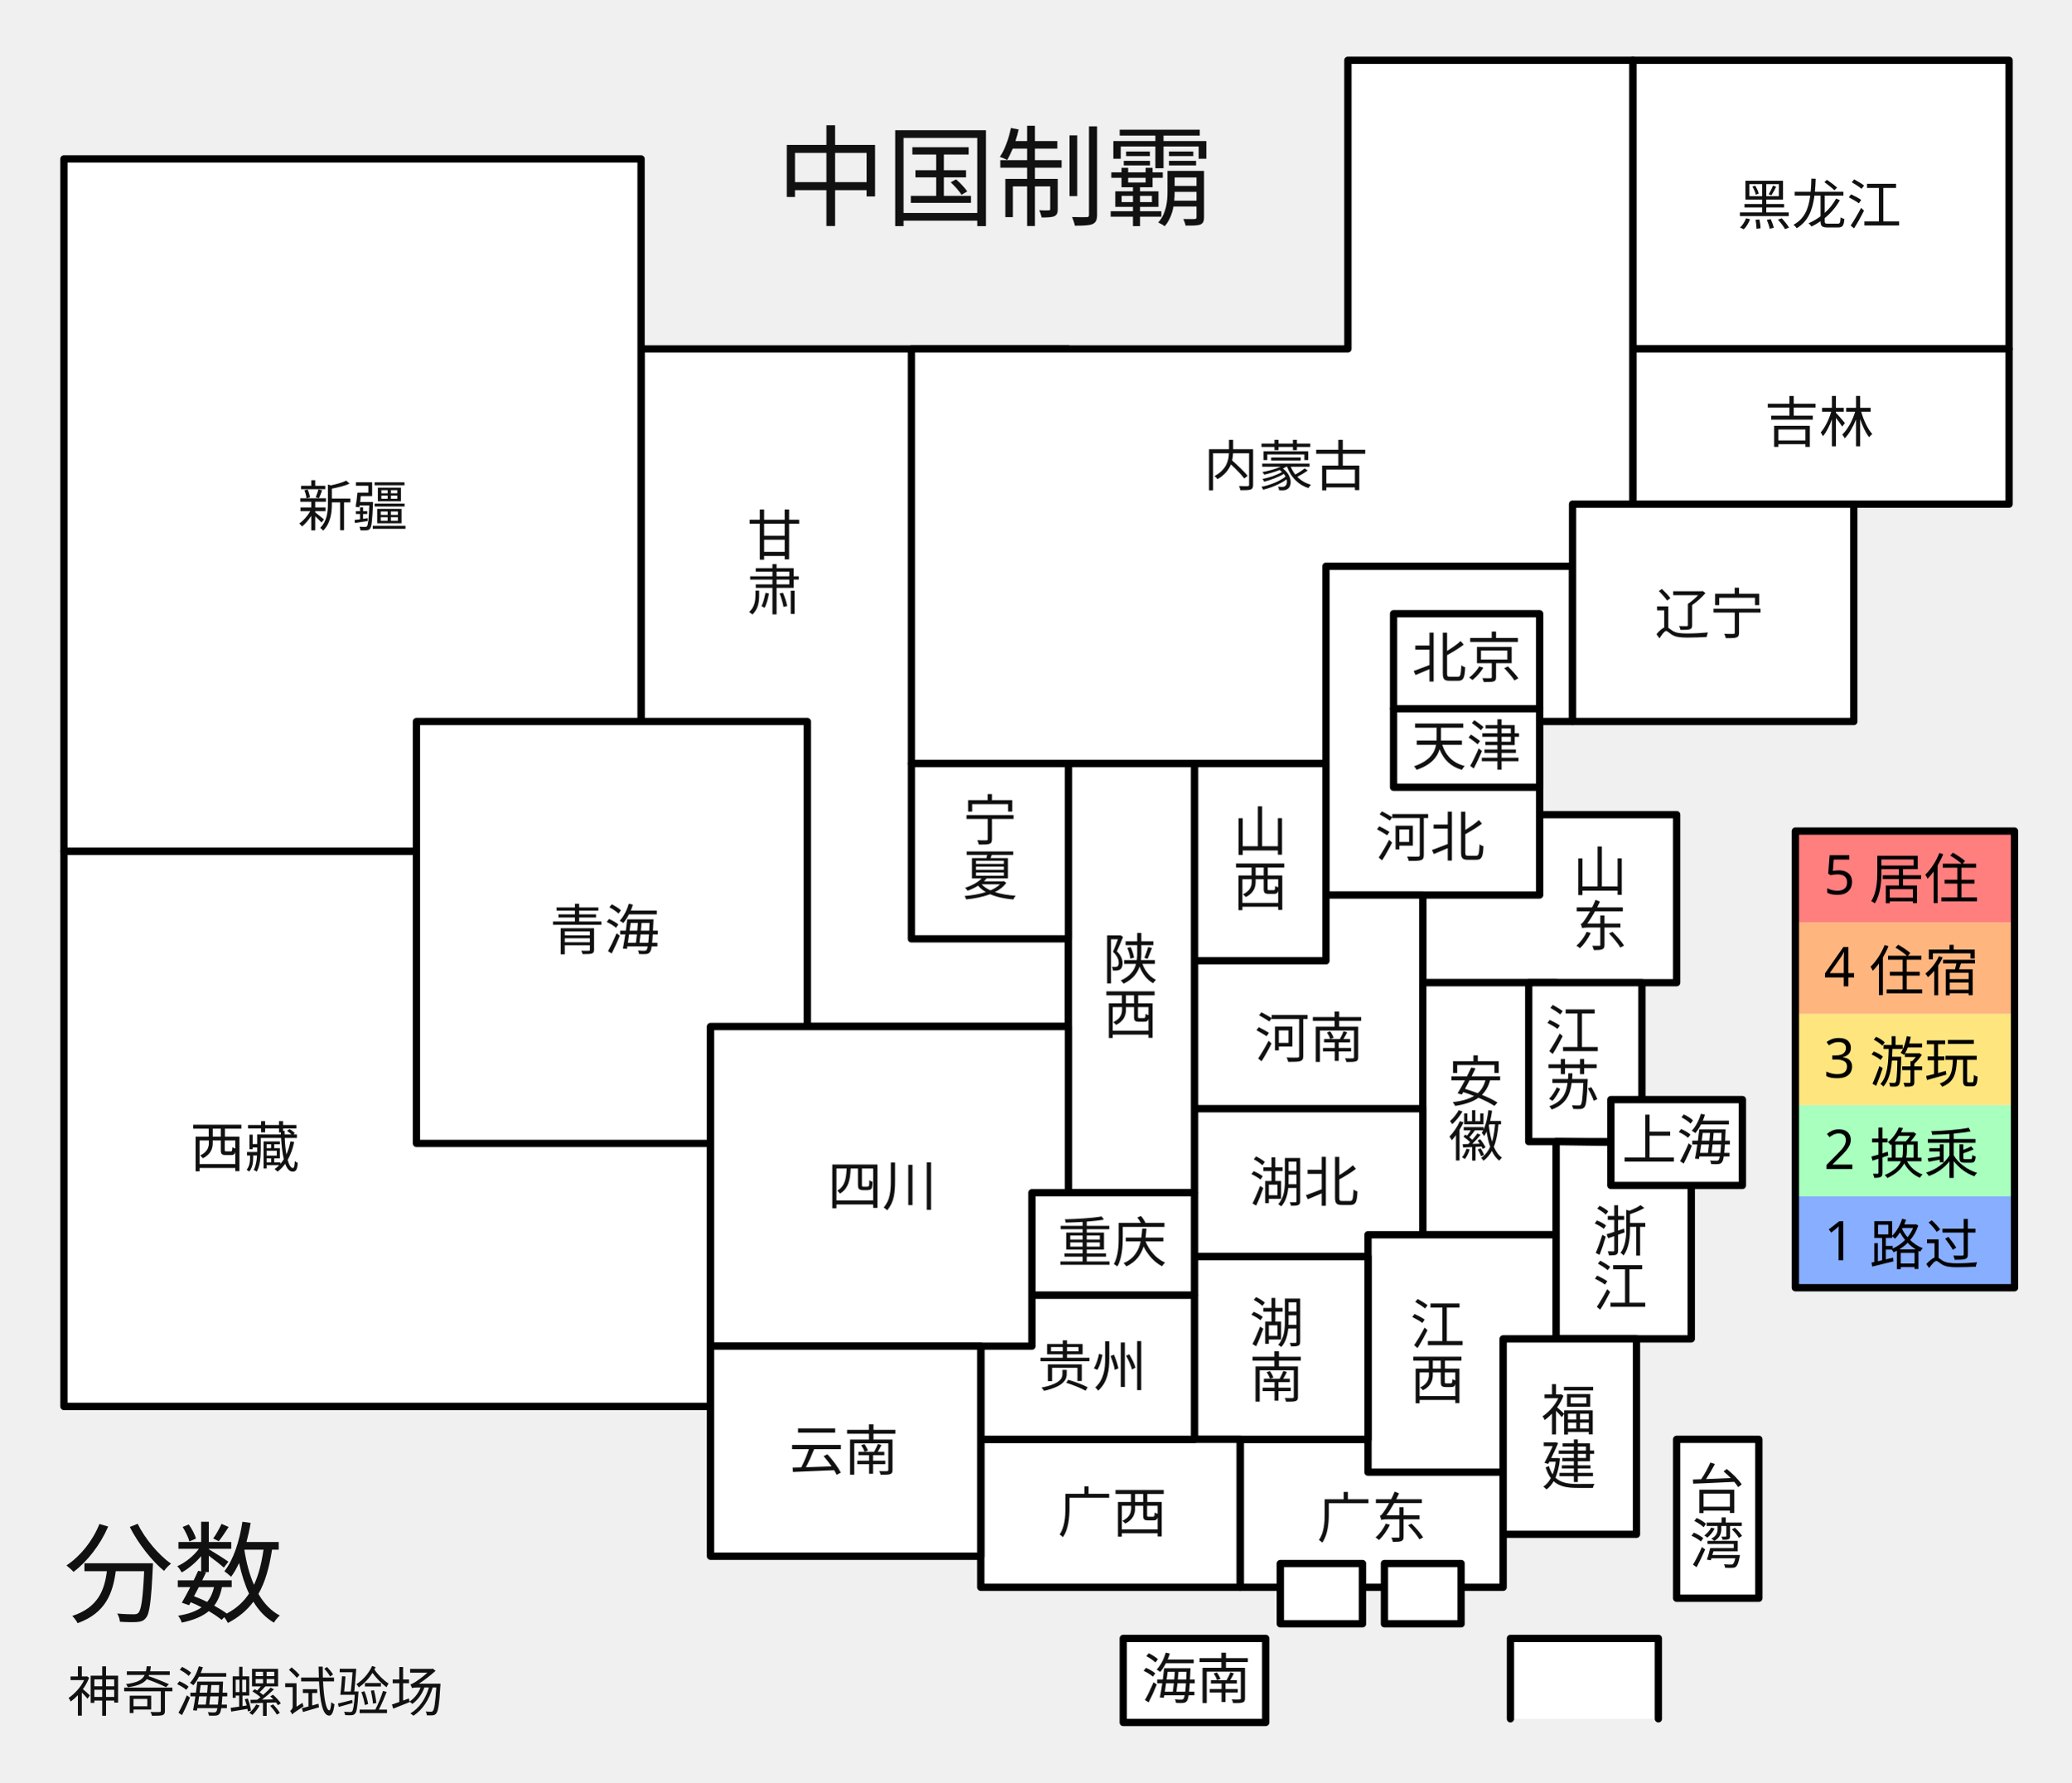
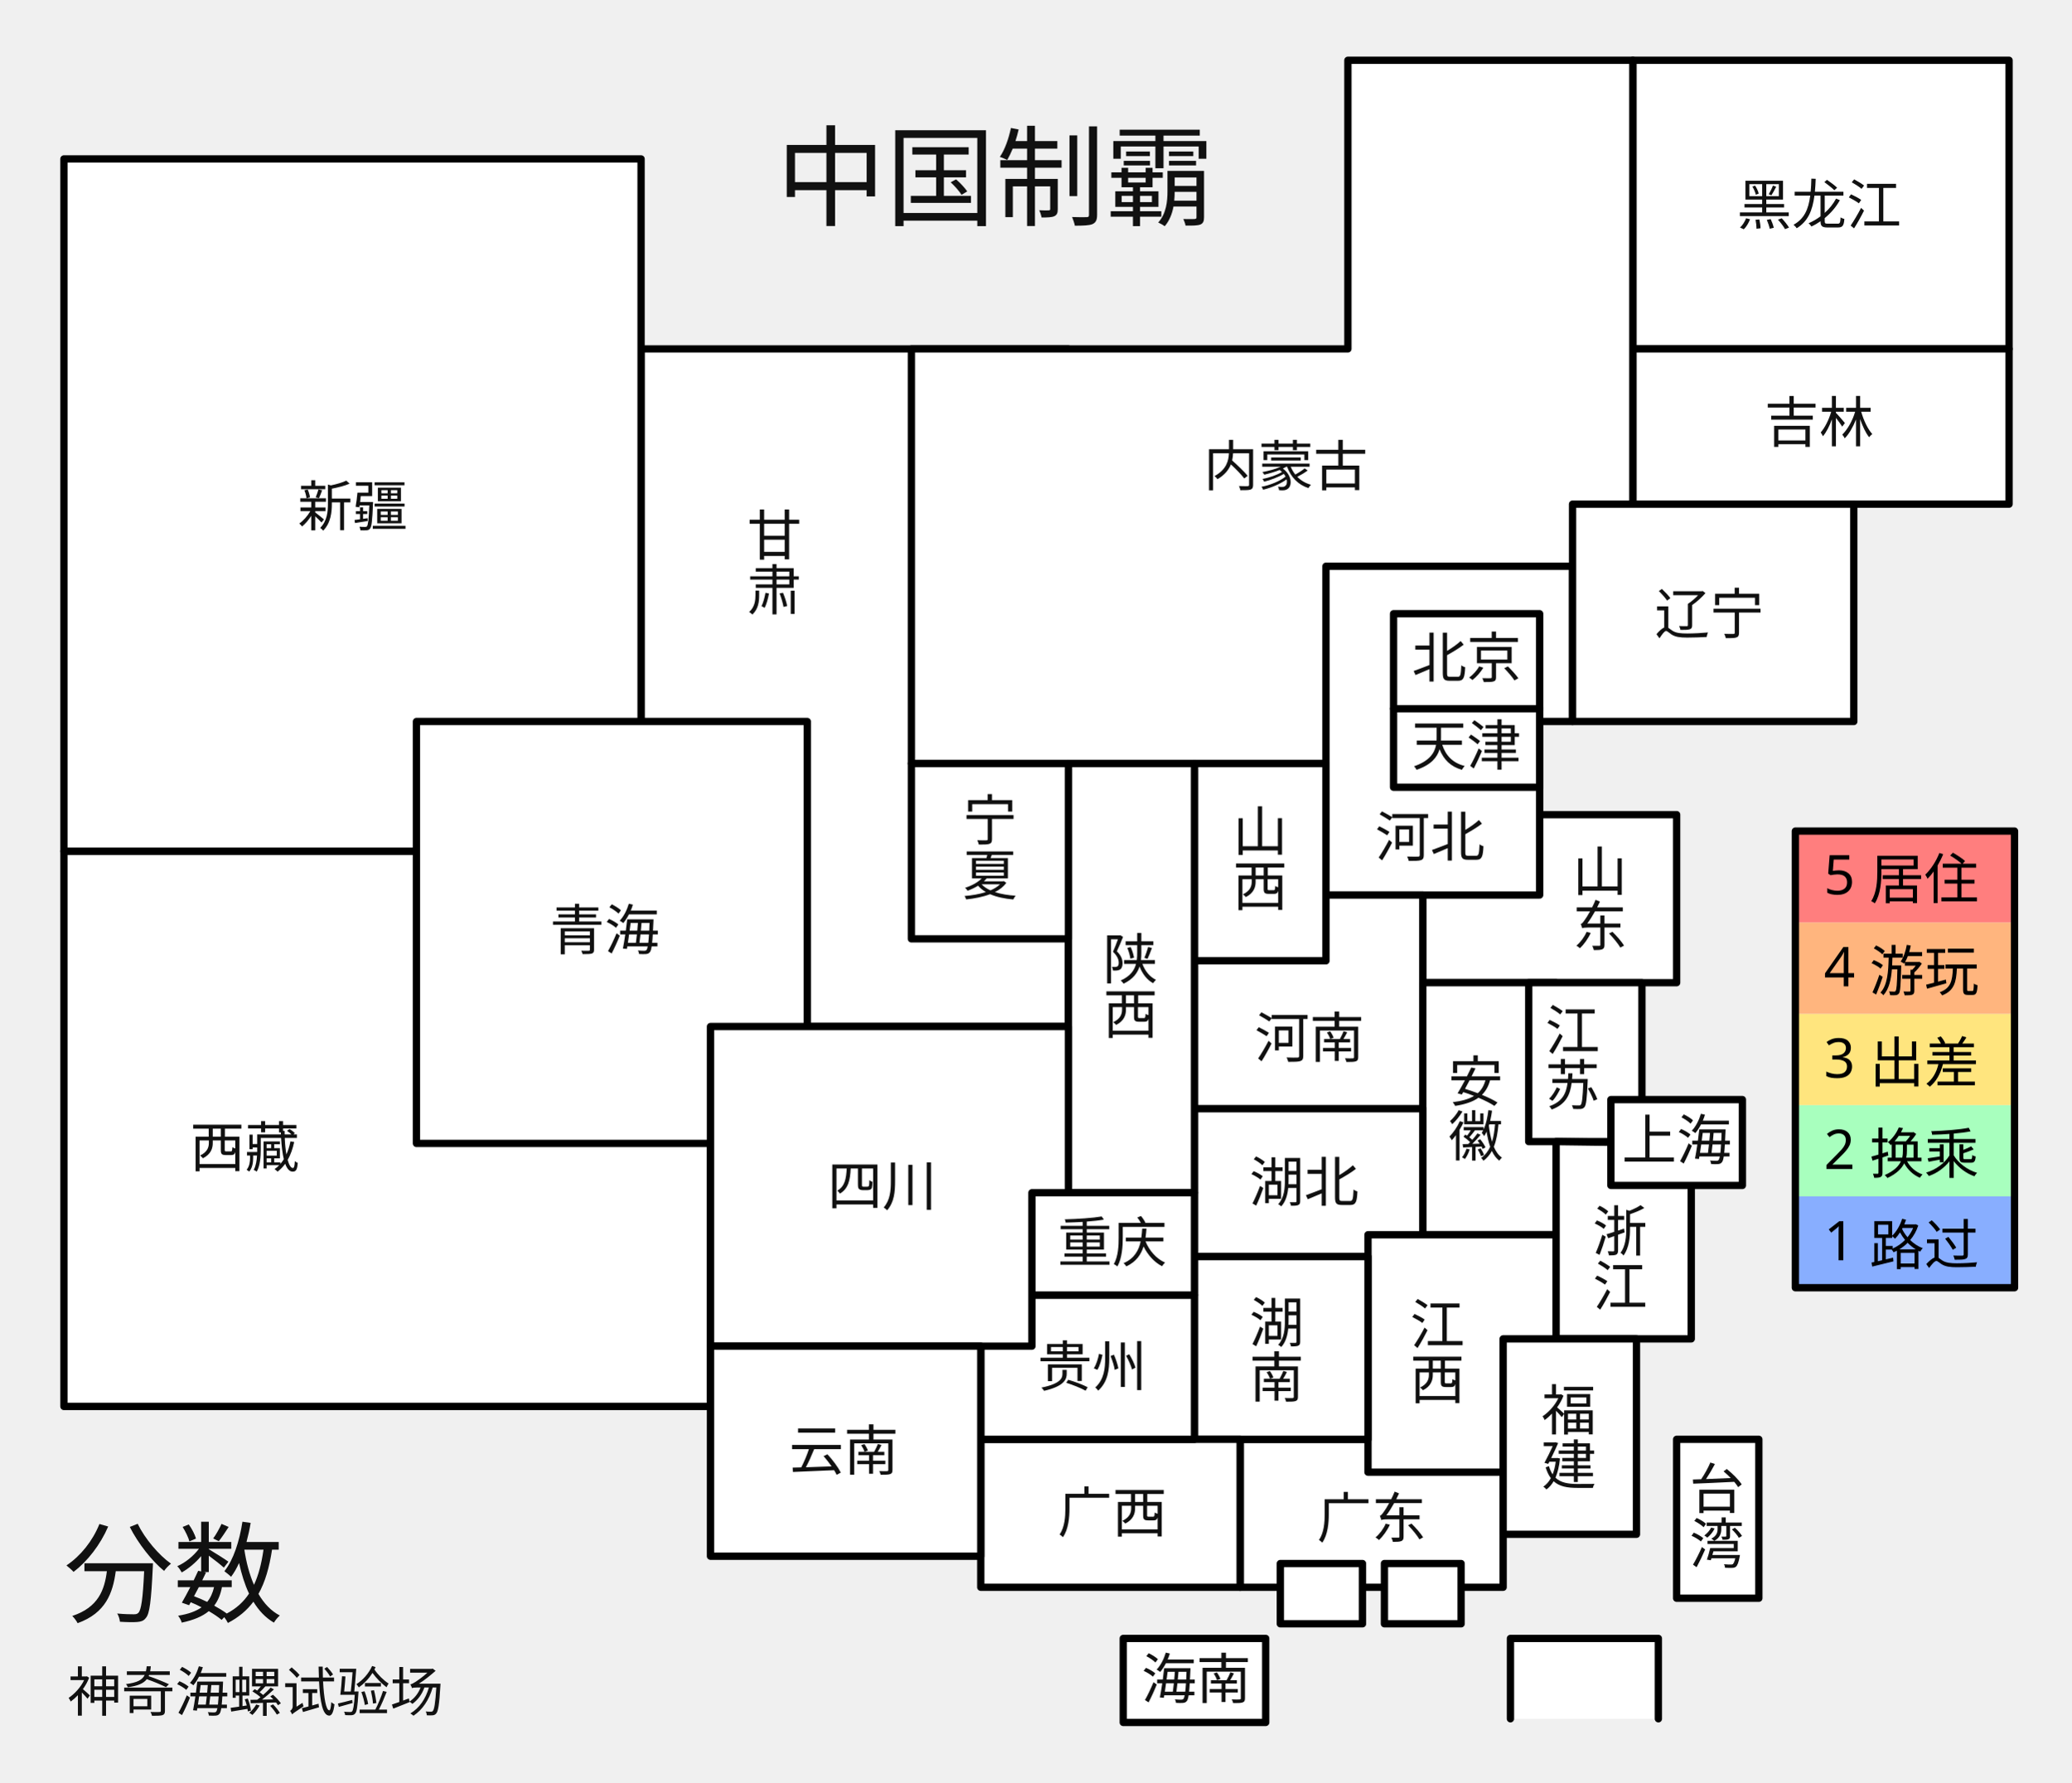
<svg xmlns="http://www.w3.org/2000/svg" version="1.1" id="图层_1" x="0px" y="0px" width="1134px" height="976px" viewBox="0 0 1134 976" style="enable-background:new 0 0 1134 976;" xml:space="preserve">
  <g id="地区">
    <path id="黑龙江" style="fill-rule:evenodd;clip-rule:evenodd;fill:#FFFFFF;stroke:#000000;stroke-width:4;stroke-linecap:round;stroke-linejoin:round;" d="   M1100,33v158H894V33H1100z" />
    <path id="甘肃" style="fill-rule:evenodd;clip-rule:evenodd;fill:#FFFFFF;stroke:#000000;stroke-width:4;stroke-linecap:round;stroke-linejoin:round;" d="   M585,191v371H351V191H585z" />
    <path id="吉林" style="fill-rule:evenodd;clip-rule:evenodd;fill:#FFFFFF;stroke:#000000;stroke-width:4;stroke-linecap:round;stroke-linejoin:round;" d="   M894,191v85h206v-85H894z" />
    <path id="内蒙古" style="fill-rule:evenodd;clip-rule:evenodd;fill:#FFFFFF;stroke:#000000;stroke-width:4;stroke-linecap:round;stroke-linejoin:round;" d="   M894,33H738v158H499v227h227l168-108V33z" />
    <path id="山东" style="fill-rule:evenodd;clip-rule:evenodd;fill:#FFFFFF;stroke:#000000;stroke-width:4;stroke-linecap:round;stroke-linejoin:round;" d="   M779,446v92h139v-92H779z" />
    <path id="河北" style="fill-rule:evenodd;clip-rule:evenodd;fill:#FFFFFF;stroke:#000000;stroke-width:4;stroke-linecap:round;stroke-linejoin:round;" d="   M861,310H726v180h117v-95h18V310z" />
    <rect id="北京" x="763" y="336" style="fill-rule:evenodd;clip-rule:evenodd;fill:#FFFFFF;stroke:#000000;stroke-width:4;stroke-linecap:round;stroke-linejoin:round;" width="80" height="52" />
    <path id="天津" style="fill-rule:evenodd;clip-rule:evenodd;fill:#FFFFFF;stroke:#000000;stroke-width:4;stroke-linecap:round;stroke-linejoin:round;" d="   M763,388h80v43h-80V388z" />
    <path id="西藏" style="fill-rule:evenodd;clip-rule:evenodd;fill:#FFFFFF;stroke:#000000;stroke-width:4;stroke-linecap:round;stroke-linejoin:round;" d="   M389,770H35V466h354V770z" />
    <path id="新疆" style="fill-rule:evenodd;clip-rule:evenodd;fill:#FFFFFF;stroke:#000000;stroke-width:4;stroke-linecap:round;stroke-linejoin:round;" d="   M35,466V87h316v379H35z" />
    <path id="河南" style="fill-rule:evenodd;clip-rule:evenodd;fill:#FFFFFF;stroke:#000000;stroke-width:4;stroke-linecap:round;stroke-linejoin:round;" d="   M779,490H654v117h125V490z" />
    <path id="安徽" style="fill-rule:evenodd;clip-rule:evenodd;fill:#FFFFFF;stroke:#000000;stroke-width:4;stroke-linecap:round;stroke-linejoin:round;" d="   M852,538h-73v138h73V538z" />
    <path id="山西" style="fill-rule:evenodd;clip-rule:evenodd;fill:#FFFFFF;stroke:#000000;stroke-width:4;stroke-linecap:round;stroke-linejoin:round;" d="   M654,418v108h72V418H654z" />
    <path id="湖北" style="fill-rule:evenodd;clip-rule:evenodd;fill:#FFFFFF;stroke:#000000;stroke-width:4;stroke-linecap:round;stroke-linejoin:round;" d="   M779,688v-81H654v81H779z" />
    <path id="青海" style="fill-rule:evenodd;clip-rule:evenodd;fill:#FFFFFF;stroke:#000000;stroke-width:4;stroke-linecap:round;stroke-linejoin:round;" d="   M442,626V395H228v231H442z" />
    <path id="辽宁" style="fill-rule:evenodd;clip-rule:evenodd;fill:#FFFFFF;stroke:#000000;stroke-width:4;stroke-linecap:round;stroke-linejoin:round;" d="   M861,276v119h154V276H861z" />
    <path id="广东" style="fill-rule:evenodd;clip-rule:evenodd;fill:#FFFFFF;stroke:#000000;stroke-width:4;stroke-linecap:round;stroke-linejoin:round;" d="   M823,788H679v81h144V788z" />
    <path id="江苏" style="fill-rule:evenodd;clip-rule:evenodd;fill:#FFFFFF;stroke:#000000;stroke-width:4;stroke-linecap:round;stroke-linejoin:round;" d="   M899,538v87h-62v-87H899z" />
    <path id="江西" style="fill-rule:evenodd;clip-rule:evenodd;fill:#FFFFFF;stroke:#000000;stroke-width:4;stroke-linecap:round;stroke-linejoin:round;" d="   M852,806V676H749v130H852z" />
    <path id="浙江" style="fill-rule:evenodd;clip-rule:evenodd;fill:#FFFFFF;stroke:#000000;stroke-width:4;stroke-linecap:round;stroke-linejoin:round;" d="   M852,625l74,1v107h-74V625z" />
    <path id="福建" style="fill-rule:evenodd;clip-rule:evenodd;fill:#FFFFFF;stroke:#000000;stroke-width:4;stroke-linecap:round;stroke-linejoin:round;" d="   M823,733v107h73V733H823z" />
    <rect id="上海" x="882" y="602" style="fill-rule:evenodd;clip-rule:evenodd;fill:#FFFFFF;stroke:#000000;stroke-width:4;stroke-linecap:round;stroke-linejoin:round;" width="72" height="47" />
    <path id="陕西" style="fill-rule:evenodd;clip-rule:evenodd;fill:#FFFFFF;stroke:#000000;stroke-width:4;stroke-linecap:round;stroke-linejoin:round;" d="   M585,653h69V418h-69V653z" />
    <path id="湖南" style="fill-rule:evenodd;clip-rule:evenodd;fill:#FFFFFF;stroke:#000000;stroke-width:4;stroke-linecap:round;stroke-linejoin:round;" d="   M654,688h95v100h-95V688z" />
    <path id="广西" style="fill-rule:evenodd;clip-rule:evenodd;fill:#FFFFFF;stroke:#000000;stroke-width:4;stroke-linecap:round;stroke-linejoin:round;" d="   M679,788H537v81h142V788z" />
    <rect id="香港" x="758" y="856" style="fill-rule:evenodd;clip-rule:evenodd;fill:#FFFFFF;stroke:#000000;stroke-width:4;stroke-linecap:round;stroke-linejoin:round;" width="42" height="33" />
    <rect id="澳门" x="701" y="856" style="fill-rule:evenodd;clip-rule:evenodd;fill:#FFFFFF;stroke:#000000;stroke-width:4;stroke-linecap:round;stroke-linejoin:round;" width="45" height="33" />
    <path id="贵州" style="fill-rule:evenodd;clip-rule:evenodd;fill:#FFFFFF;stroke:#000000;stroke-width:4;stroke-linecap:round;stroke-linejoin:round;" d="   M654,709H537v79h117V709z" />
    <rect id="重庆" x="565" y="653" style="fill-rule:evenodd;clip-rule:evenodd;fill:#FFFFFF;stroke:#000000;stroke-width:4;stroke-linecap:round;stroke-linejoin:round;" width="89" height="56" />
    <path id="四川" style="fill-rule:evenodd;clip-rule:evenodd;fill:#FFFFFF;stroke:#000000;stroke-width:4;stroke-linecap:round;stroke-linejoin:round;" d="   M565,737v-84h20v-91H389v175H565z" />
    <path id="云南" style="fill-rule:evenodd;clip-rule:evenodd;fill:#FFFFFF;stroke:#000000;stroke-width:4;stroke-linecap:round;stroke-linejoin:round;" d="   M537,737H389v115h148V737z" />
    <path id="宁夏" style="fill-rule:evenodd;clip-rule:evenodd;fill:#FFFFFF;stroke:#000000;stroke-width:4;stroke-linecap:round;stroke-linejoin:round;" d="   M585,418h-86v96h86V418z" />
    <rect id="台湾" x="918" y="788" style="fill-rule:evenodd;clip-rule:evenodd;fill:#FFFFFF;stroke:#000000;stroke-width:4;stroke-linecap:round;stroke-linejoin:round;" width="45" height="87" />
    <rect id="海南" x="615" y="897" style="fill-rule:evenodd;clip-rule:evenodd;fill:#FFFFFF;stroke:#000000;stroke-width:4;stroke-linecap:round;stroke-linejoin:round;" width="78" height="46" />
    <polyline id="曾母暗沙" style="fill-rule:evenodd;clip-rule:evenodd;fill:#FFFFFF;stroke:#000000;stroke-width:4;stroke-linecap:round;stroke-linejoin:round;" points="   827,941 827,897 908,897 908,941" />
  </g>
  <g id="地名">
    <text transform="matrix(1 0 0 1 659 266)" style="fill:#111111; font-family:'Tensentype-JiaLiDaYuanJF'; font-size:30px;">内蒙古</text>
    <text transform="matrix(1 0 0 1 951 123)" style="fill:#111111; font-family:'Tensentype-JiaLiDaYuanJF'; font-size:30px;">黑龙江</text>
    <text transform="matrix(1 0 0 1 966 242)" style="fill:#111111; font-family:'Tensentype-JiaLiDaYuanJF'; font-size:30px;">吉林</text>
    <text transform="matrix(1 0 0 1 906 347)" style="fill:#111111; font-family:'Tensentype-JiaLiDaYuanJF'; font-size:30px;">辽宁</text>
    <text transform="matrix(1 0 0 1 773 371)" style="fill:#111111; font-family:'Tensentype-JiaLiDaYuanJF'; font-size:30px;">北京</text>
    <text transform="matrix(1 0 0 1 773 419)" style="fill:#111111; font-family:'Tensentype-JiaLiDaYuanJF'; font-size:30px;">天津</text>
    <text transform="matrix(1 0 0 1 753 469)" style="fill:#111111; font-family:'Tensentype-JiaLiDaYuanJF'; font-size:30px;">河北</text>
    <text transform="matrix(1 0 0 1 861 488)" style="fill:#111111; font-family:'Tensentype-JiaLiDaYuanJF'; font-size:30px;">山</text>
    <text transform="matrix(1 0 0 1 861 518)" style="fill:#111111; font-family:'Tensentype-JiaLiDaYuanJF'; font-size:30px;">东</text>
    <text transform="matrix(1 0 0 1 687 579)" style="fill:#111111; font-family:'Tensentype-JiaLiDaYuanJF'; font-size:30px;">河南</text>
    <text transform="matrix(1 0 0 1 684 658)" style="fill:#111111; font-family:'Tensentype-JiaLiDaYuanJF'; font-size:30px;">湖北</text>
    <text transform="matrix(1 0 0 1 684 735)" style="fill:#111111; font-family:'Tensentype-JiaLiDaYuanJF'; font-size:30px;">湖</text>
    <text transform="matrix(1 0 0 1 684 765)" style="fill:#111111; font-family:'Tensentype-JiaLiDaYuanJF'; font-size:30px;">南</text>
    <text transform="matrix(1 0 0 1 846 575)" style="fill:#111111; font-family:'Tensentype-JiaLiDaYuanJF'; font-size:30px;">江</text>
    <text transform="matrix(1 0 0 1 846 605)" style="fill:#111111; font-family:'Tensentype-JiaLiDaYuanJF'; font-size:30px;">苏</text>
    <text transform="matrix(1 0 0 1 888 635)" style="fill:#111111; font-family:'Tensentype-JiaLiDaYuanJF'; font-size:30px;">上海</text>
    <text transform="matrix(1 0 0 1 872 685)" style="fill:#111111; font-family:'Tensentype-JiaLiDaYuanJF'; font-size:30px;">浙</text>
    <text transform="matrix(1 0 0 1 872 715)" style="fill:#111111; font-family:'Tensentype-JiaLiDaYuanJF'; font-size:30px;">江</text>
    <text transform="matrix(1 0 0 1 844 783)" style="fill:#111111; font-family:'Tensentype-JiaLiDaYuanJF'; font-size:30px;">福</text>
    <text transform="matrix(1 0 0 1 844 813)" style="fill:#111111; font-family:'Tensentype-JiaLiDaYuanJF'; font-size:30px;">建</text>
    <text transform="matrix(1 0 0 1 925 826)" style="fill:#111111; font-family:'Tensentype-JiaLiDaYuanJF'; font-size:30px;">台</text>
    <text transform="matrix(1 0 0 1 925 856)" style="fill:#111111; font-family:'Tensentype-JiaLiDaYuanJF'; font-size:30px;">湾</text>
    <text transform="matrix(1 0 0 1 625 930)" style="fill:#111111; font-family:'Tensentype-JiaLiDaYuanJF'; font-size:30px;">海南</text>
    <text transform="matrix(1 0 0 1 721 842)" style="fill:#111111; font-family:'Tensentype-JiaLiDaYuanJF'; font-size:30px;">广东</text>
    <text transform="matrix(1 0 0 1 772 736)" style="fill:#111111; font-family:'Tensentype-JiaLiDaYuanJF'; font-size:30px;">江</text>
    <text transform="matrix(1 0 0 1 772 766)" style="fill:#111111; font-family:'Tensentype-JiaLiDaYuanJF'; font-size:30px;">西</text>
    <text transform="matrix(1 0 0 1 793 603)" style="fill:#111111; font-family:'Tensentype-JiaLiDaYuanJF'; font-size:30px;">安</text>
    <text transform="matrix(1 0 0 1 793 633)" style="fill:#111111; font-family:'Tensentype-JiaLiDaYuanJF'; font-size:30px;">徽</text>
    <text transform="matrix(1 0 0 1 675 466)" style="fill:#111111; font-family:'Tensentype-JiaLiDaYuanJF'; font-size:30px;">山</text>
    <text transform="matrix(1 0 0 1 675 496)" style="fill:#111111; font-family:'Tensentype-JiaLiDaYuanJF'; font-size:30px;">西</text>
    <text transform="matrix(1 0 0 1 604 536)" style="fill:#111111; font-family:'Tensentype-JiaLiDaYuanJF'; font-size:30px;">陕</text>
    <text transform="matrix(1 0 0 1 604 566)" style="fill:#111111; font-family:'Tensentype-JiaLiDaYuanJF'; font-size:30px;">西</text>
    <text transform="matrix(1 0 0 1 527 460)" style="fill:#111111; font-family:'Tensentype-JiaLiDaYuanJF'; font-size:30px;">宁</text>
    <text transform="matrix(1 0 0 1 527 490)" style="fill:#111111; font-family:'Tensentype-JiaLiDaYuanJF'; font-size:30px;">夏</text>
    <text transform="matrix(1 0 0 1 409 304)" style="fill:#111111; font-family:'Tensentype-JiaLiDaYuanJF'; font-size:30px;">甘</text>
    <text transform="matrix(1 0 0 1 409 334)" style="fill:#111111; font-family:'Tensentype-JiaLiDaYuanJF'; font-size:30px;">肃</text>
    <text transform="matrix(1 0 0 1 301 520)" style="fill:#111111; font-family:'Tensentype-JiaLiDaYuanJF'; font-size:30px;">青海</text>
    <text transform="matrix(1 0 0 1 453 660)" style="fill:#111111; font-family:'Tensentype-JiaLiDaYuanJF'; font-size:30px;">四川</text>
    <text transform="matrix(1 0 0 1 432 805)" style="fill:#111111; font-family:'Tensentype-JiaLiDaYuanJF'; font-size:30px;">云南</text>
    <text transform="matrix(1 0 0 1 579 839)" style="fill:#111111; font-family:'Tensentype-JiaLiDaYuanJF'; font-size:30px;">广西</text>
    <text transform="matrix(1 0 0 1 568 759)" style="fill:#111111; font-family:'Tensentype-JiaLiDaYuanJF'; font-size:30px;">贵州</text>
    <text transform="matrix(1 0 0 1 579 691)" style="fill:#111111; font-family:'Tensentype-JiaLiDaYuanJF'; font-size:30px;">重庆</text>
    <text transform="matrix(1 0 0 1 104 639)" style="fill:#111111; font-family:'Tensentype-JiaLiDaYuanJF'; font-size:30px;">西藏</text>
    <text transform="matrix(1 0 0 1 163 288)" style="fill:#111111; font-family:'Tensentype-JiaLiDaYuanJF'; font-size:30px;">新疆</text>
  </g>
  <text transform="matrix(1 0 0 1 425 119)" style="fill:#111111; font-family:'Tensentype-JiaLiDaYuanJF'; font-size:60px;">中国制霸</text>
  <text id="神奇海螺" transform="matrix(1 0 0 1 37 937)" style="fill:#111111; font-family:'Tensentype-JiaLiDaYuanJF'; font-size:29.42px;">神奇海螺试验场</text>
  <text id="分数" transform="matrix(1 0 0 1 35 883.5577)" style="fill:#111111; font-family:'Tensentype-JiaLiDaYuanJF'; font-size:60px;">分数</text>
  <g id="等级">
    <rect x="983" y="655" style="fill-rule:evenodd;clip-rule:evenodd;fill:#88AEFF;" width="120" height="50" />
    <rect x="983" y="605" style="fill-rule:evenodd;clip-rule:evenodd;fill:#A8FFBE;" width="120" height="50" />
    <rect x="983" y="555" style="fill-rule:evenodd;clip-rule:evenodd;fill:#FFE57E;" width="120" height="50" />
    <rect x="983" y="505" style="fill-rule:evenodd;clip-rule:evenodd;fill:#FFB57E;" width="120" height="50" />
    <rect x="983" y="455" style="fill-rule:evenodd;clip-rule:evenodd;fill:#FF7E7E;" width="120" height="50" />
    <rect x="983" y="455" style="fill:none;stroke:#000000;stroke-width:4;stroke-linecap:round;stroke-linejoin:round;stroke-miterlimit:10;" width="120" height="250" />
    <text transform="matrix(1 0 0 1 998.5709 489.6172)" style="font-family:'Tensentype-JiaLiDaYuanJ'; font-size:30px;">5 居住</text>
-     <text transform="matrix(1 0 0 1 998.6002 540.0001)" style="font-family:'Tensentype-JiaLiDaYuanJ'; font-size:30px;">4 住宿</text>
-     <text transform="matrix(1 0 0 1 998.6002 590.0001)" style="font-family:'Tensentype-JiaLiDaYuanJ'; font-size:30px;">3 游玩</text>
+     <text transform="matrix(1 0 0 1 998.6002 540.0001)" style="font-family:'Tensentype-JiaLiDaYuanJ'; font-size:30px;">4 游玩</text>
+     <text transform="matrix(1 0 0 1 998.6002 590.0001)" style="font-family:'Tensentype-JiaLiDaYuanJ'; font-size:30px;">3 出差</text>
    <text transform="matrix(1 0 0 1 998.6002 640.0001)" style="font-family:'Tensentype-JiaLiDaYuanJ'; font-size:30px;">2 换乘</text>
    <text transform="matrix(1 0 0 1 998.6002 690.0001)" style="font-family:'Tensentype-JiaLiDaYuanJ'; font-size:30px;">1 路过</text>
  </g>
</svg>
